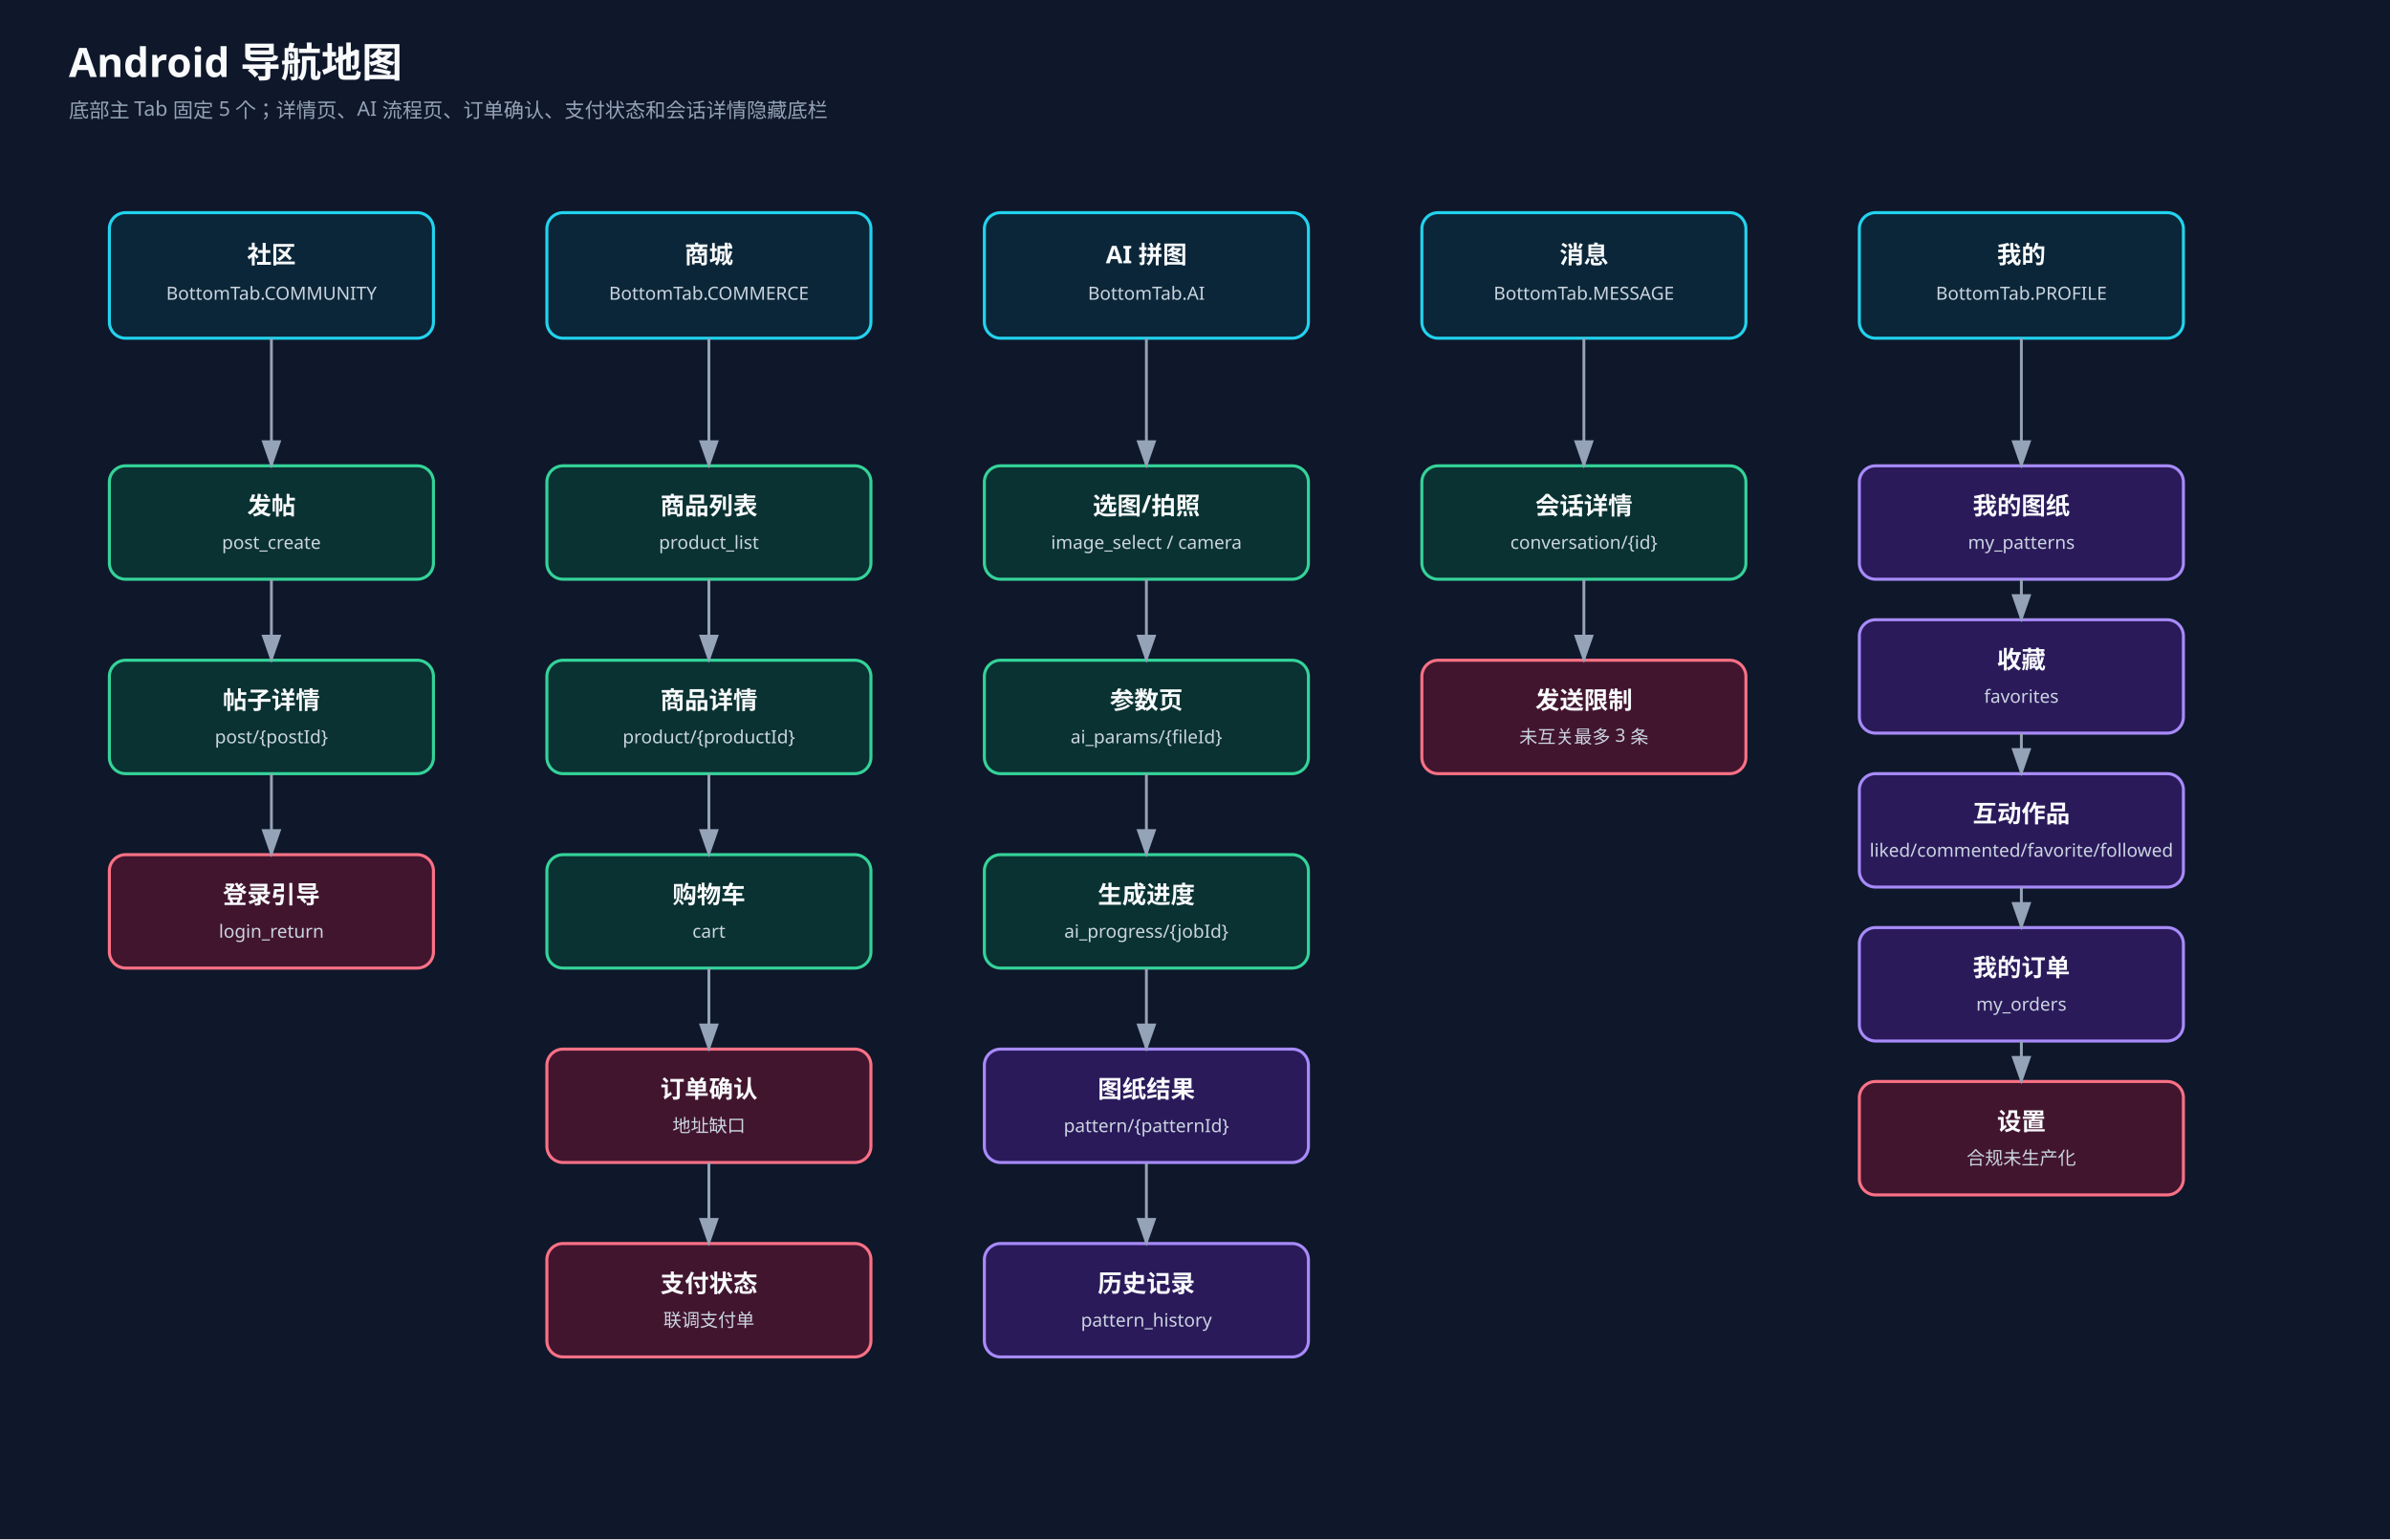
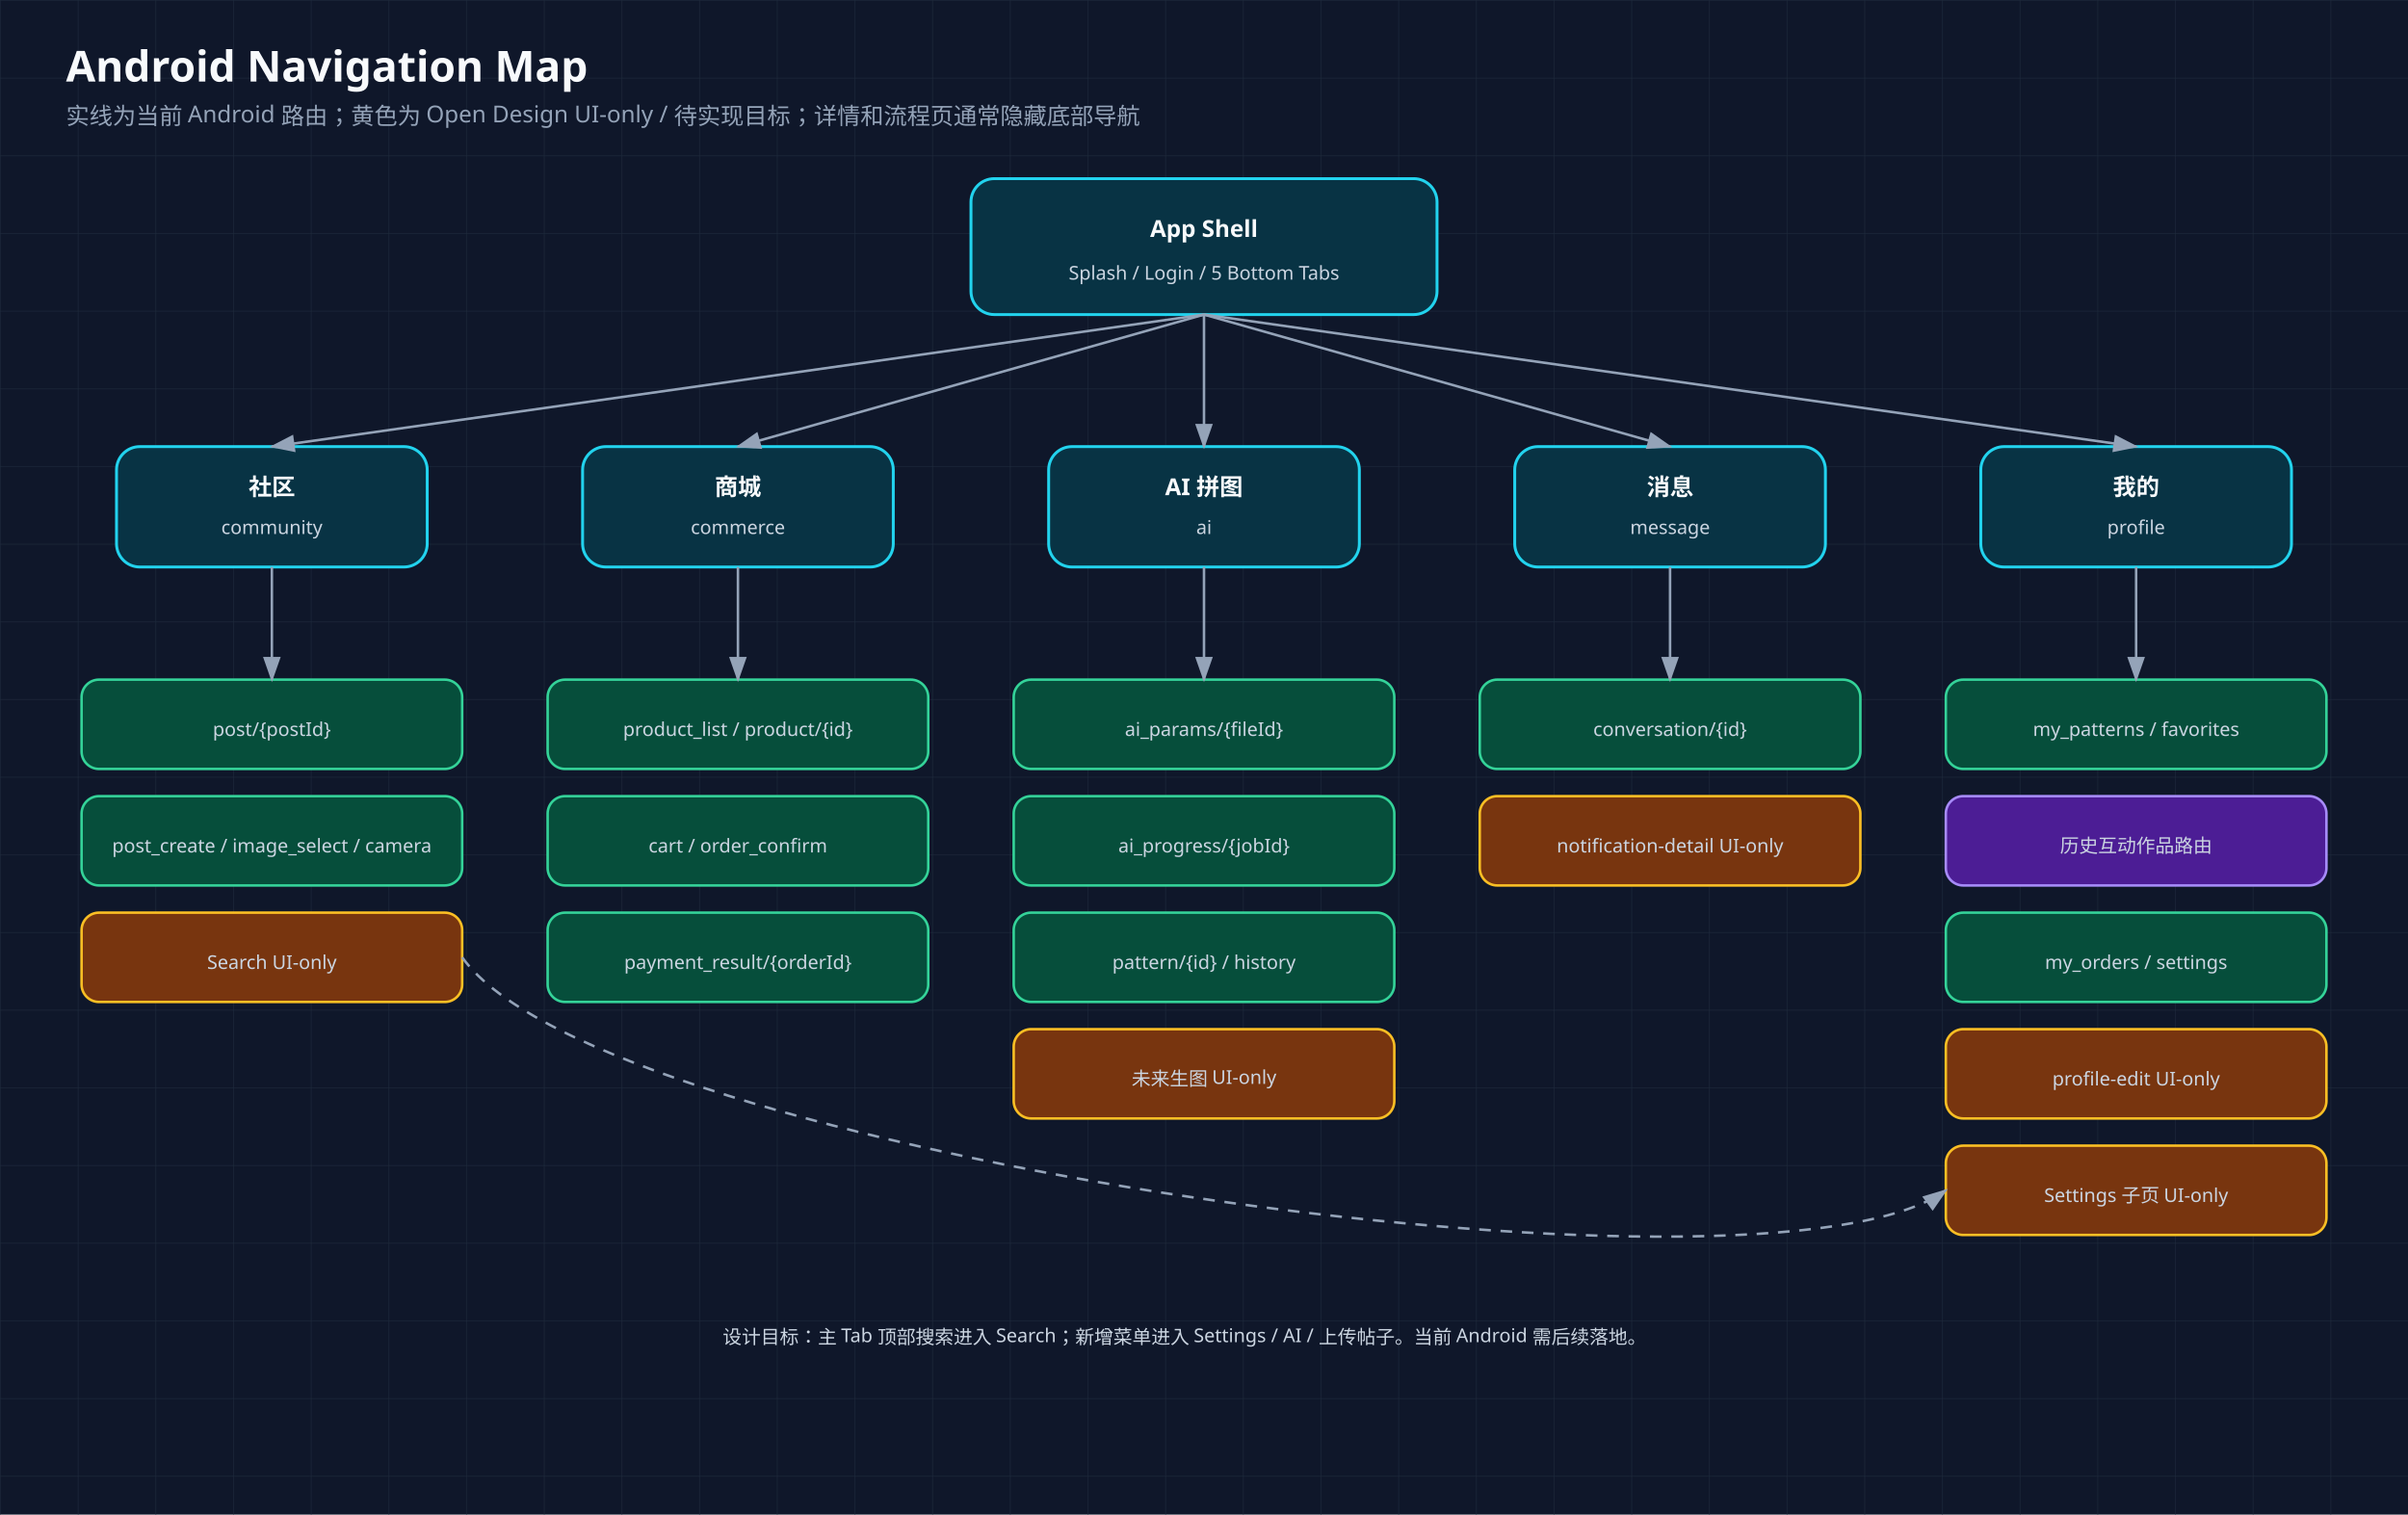
- <svg xmlns="http://www.w3.org/2000/svg" viewBox="0 0 1180 760">
+ <svg xmlns="http://www.w3.org/2000/svg" viewBox="0 0 1240 780">
  <defs>
+     <pattern id="grid" width="40" height="40" patternUnits="userSpaceOnUse">
+       <path d="M40 0 L0 0 0 40" fill="none" stroke="#1e293b" stroke-width="0.6" />
+     </pattern>
    <marker id="arrow" markerWidth="10" markerHeight="7" refX="9" refY="3.5" orient="auto">
      <polygon points="0 0,10 3.5,0 7" fill="#94a3b8" />
    </marker>
    <style>
-       text{font-family:"JetBrains Mono","Noto Sans SC","PingFang SC",sans-serif}
-       .bg{fill:#0f172a}.title{fill:#f8fafc;font-size:20px;font-weight:700}.note{fill:#94a3b8;font-size:10px}
-       .tab{fill:rgba(8,51,68,.55);stroke:#22d3ee;stroke-width:1.5}.flow{fill:rgba(6,78,59,.50);stroke:#34d399;stroke-width:1.5}
-       .guard{fill:rgba(136,19,55,.42);stroke:#fb7185;stroke-width:1.5}.asset{fill:rgba(76,29,149,.45);stroke:#a78bfa;stroke-width:1.5}
-       .label{fill:#f8fafc;font-size:12px;font-weight:700}.small{fill:#cbd5e1;font-size:9px}.line{fill:none;stroke:#94a3b8;stroke-width:1.4;marker-end:url(#arrow)}
+       text{font-family:'JetBrains Mono','Noto Sans SC','Microsoft YaHei',sans-serif}
+       .title{fill:#f8fafc;font-size:22px;font-weight:700}.note{fill:#94a3b8;font-size:12px}
+       .tab{fill:#083344;stroke:#22d3ee;rx:12;stroke-width:1.5}.route{fill:#064e3b;stroke:#34d399;rx:9;stroke-width:1.3}.ui{fill:#78350f;stroke:#fbbf24;rx:9;stroke-width:1.3}.legacy{fill:#4c1d95;stroke:#a78bfa;rx:9;stroke-width:1.3}
+       .label{fill:#f8fafc;font-size:12px;font-weight:700}.small{fill:#cbd5e1;font-size:9.8px}.line{stroke:#94a3b8;stroke-width:1.3;fill:none;marker-end:url(#arrow)}.dash{stroke-dasharray:6 5}
    </style>
  </defs>
-   <rect width="1180" height="760" class="bg" />
-   <text x="34" y="38" class="title">Android 导航地图</text>
-   <text x="34" y="58" class="note">底部主 Tab 固定 5 个；详情页、AI 流程页、订单确认、支付状态和会话详情隐藏底栏</text>
-   <rect x="54" y="105" width="160" height="62" rx="8" class="tab" />
-   <text x="134" y="130" text-anchor="middle" class="label">社区</text>
-   <text x="134" y="148" text-anchor="middle" class="small">BottomTab.COMMUNITY</text>
-   <rect x="270" y="105" width="160" height="62" rx="8" class="tab" />
-   <text x="350" y="130" text-anchor="middle" class="label">商城</text>
-   <text x="350" y="148" text-anchor="middle" class="small">BottomTab.COMMERCE</text>
-   <rect x="486" y="105" width="160" height="62" rx="8" class="tab" />
-   <text x="566" y="130" text-anchor="middle" class="label">AI 拼图</text>
-   <text x="566" y="148" text-anchor="middle" class="small">BottomTab.AI</text>
-   <rect x="702" y="105" width="160" height="62" rx="8" class="tab" />
-   <text x="782" y="130" text-anchor="middle" class="label">消息</text>
-   <text x="782" y="148" text-anchor="middle" class="small">BottomTab.MESSAGE</text>
-   <rect x="918" y="105" width="160" height="62" rx="8" class="tab" />
-   <text x="998" y="130" text-anchor="middle" class="label">我的</text>
-   <text x="998" y="148" text-anchor="middle" class="small">BottomTab.PROFILE</text>
-   <rect x="54" y="230" width="160" height="56" rx="8" class="flow" />
-   <text x="134" y="254" text-anchor="middle" class="label">发帖</text>
-   <text x="134" y="271" text-anchor="middle" class="small">post_create</text>
-   <rect x="54" y="326" width="160" height="56" rx="8" class="flow" />
-   <text x="134" y="350" text-anchor="middle" class="label">帖子详情</text>
-   <text x="134" y="367" text-anchor="middle" class="small">post/{postId}</text>
-   <rect x="54" y="422" width="160" height="56" rx="8" class="guard" />
-   <text x="134" y="446" text-anchor="middle" class="label">登录引导</text>
-   <text x="134" y="463" text-anchor="middle" class="small">login_return</text>
-   <rect x="270" y="230" width="160" height="56" rx="8" class="flow" />
-   <text x="350" y="254" text-anchor="middle" class="label">商品列表</text>
-   <text x="350" y="271" text-anchor="middle" class="small">product_list</text>
-   <rect x="270" y="326" width="160" height="56" rx="8" class="flow" />
-   <text x="350" y="350" text-anchor="middle" class="label">商品详情</text>
-   <text x="350" y="367" text-anchor="middle" class="small">product/{productId}</text>
-   <rect x="270" y="422" width="160" height="56" rx="8" class="flow" />
-   <text x="350" y="446" text-anchor="middle" class="label">购物车</text>
-   <text x="350" y="463" text-anchor="middle" class="small">cart</text>
-   <rect x="270" y="518" width="160" height="56" rx="8" class="guard" />
-   <text x="350" y="542" text-anchor="middle" class="label">订单确认</text>
-   <text x="350" y="559" text-anchor="middle" class="small">地址缺口</text>
-   <rect x="270" y="614" width="160" height="56" rx="8" class="guard" />
-   <text x="350" y="638" text-anchor="middle" class="label">支付状态</text>
-   <text x="350" y="655" text-anchor="middle" class="small">联调支付单</text>
-   <rect x="486" y="230" width="160" height="56" rx="8" class="flow" />
-   <text x="566" y="254" text-anchor="middle" class="label">选图/拍照</text>
-   <text x="566" y="271" text-anchor="middle" class="small">image_select / camera</text>
-   <rect x="486" y="326" width="160" height="56" rx="8" class="flow" />
-   <text x="566" y="350" text-anchor="middle" class="label">参数页</text>
-   <text x="566" y="367" text-anchor="middle" class="small">ai_params/{fileId}</text>
-   <rect x="486" y="422" width="160" height="56" rx="8" class="flow" />
-   <text x="566" y="446" text-anchor="middle" class="label">生成进度</text>
-   <text x="566" y="463" text-anchor="middle" class="small">ai_progress/{jobId}</text>
-   <rect x="486" y="518" width="160" height="56" rx="8" class="asset" />
-   <text x="566" y="542" text-anchor="middle" class="label">图纸结果</text>
-   <text x="566" y="559" text-anchor="middle" class="small">pattern/{patternId}</text>
-   <rect x="486" y="614" width="160" height="56" rx="8" class="asset" />
-   <text x="566" y="638" text-anchor="middle" class="label">历史记录</text>
-   <text x="566" y="655" text-anchor="middle" class="small">pattern_history</text>
-   <rect x="702" y="230" width="160" height="56" rx="8" class="flow" />
-   <text x="782" y="254" text-anchor="middle" class="label">会话详情</text>
-   <text x="782" y="271" text-anchor="middle" class="small">conversation/{id}</text>
-   <rect x="702" y="326" width="160" height="56" rx="8" class="guard" />
-   <text x="782" y="350" text-anchor="middle" class="label">发送限制</text>
-   <text x="782" y="367" text-anchor="middle" class="small">未互关最多 3 条</text>
-   <rect x="918" y="230" width="160" height="56" rx="8" class="asset" />
-   <text x="998" y="254" text-anchor="middle" class="label">我的图纸</text>
-   <text x="998" y="271" text-anchor="middle" class="small">my_patterns</text>
-   <rect x="918" y="306" width="160" height="56" rx="8" class="asset" />
-   <text x="998" y="330" text-anchor="middle" class="label">收藏</text>
-   <text x="998" y="347" text-anchor="middle" class="small">favorites</text>
-   <rect x="918" y="382" width="160" height="56" rx="8" class="asset" />
-   <text x="998" y="406" text-anchor="middle" class="label">互动作品</text>
-   <text x="998" y="423" text-anchor="middle" class="small">liked/commented/favorite/followed</text>
-   <rect x="918" y="458" width="160" height="56" rx="8" class="asset" />
-   <text x="998" y="482" text-anchor="middle" class="label">我的订单</text>
-   <text x="998" y="499" text-anchor="middle" class="small">my_orders</text>
-   <rect x="918" y="534" width="160" height="56" rx="8" class="guard" />
-   <text x="998" y="558" text-anchor="middle" class="label">设置</text>
-   <text x="998" y="575" text-anchor="middle" class="small">合规未生产化</text>
-   <path class="line" d="M134 167 L134 230" />
-   <path class="line" d="M134 286 L134 326" />
-   <path class="line" d="M134 382 L134 422" />
-   <path class="line" d="M350 167 L350 230" />
-   <path class="line" d="M350 286 L350 326" />
-   <path class="line" d="M350 382 L350 422" />
-   <path class="line" d="M350 478 L350 518" />
-   <path class="line" d="M350 574 L350 614" />
-   <path class="line" d="M566 167 L566 230" />
-   <path class="line" d="M566 286 L566 326" />
-   <path class="line" d="M566 382 L566 422" />
-   <path class="line" d="M566 478 L566 518" />
-   <path class="line" d="M566 574 L566 614" />
-   <path class="line" d="M782 167 L782 230" />
-   <path class="line" d="M782 286 L782 326" />
-   <path class="line" d="M998 167 L998 230" />
-   <path class="line" d="M998 286 L998 306" />
-   <path class="line" d="M998 362 L998 382" />
-   <path class="line" d="M998 438 L998 458" />
-   <path class="line" d="M998 514 L998 534" />
+   <rect width="1240" height="780" fill="#0f172a" />
+   <rect width="1240" height="780" fill="url(#grid)" />
+   <text x="34" y="42" class="title">Android Navigation Map</text>
+   <text x="34" y="64" class="note">实线为当前 Android 路由；黄色为 Open Design UI-only / 待实现目标；详情和流程页通常隐藏底部导航</text>
+   <rect x="500" y="92" width="240" height="70" class="tab" />
+   <text x="620" y="122" text-anchor="middle" class="label">App Shell</text>
+   <text x="620" y="144" text-anchor="middle" class="small">Splash / Login / 5 Bottom Tabs</text>
+   <g id="tabs">
+     <rect x="60" y="230" width="160" height="62" class="tab" />
+     <text x="140" y="255" text-anchor="middle" class="label">社区</text>
+     <text x="140" y="275" text-anchor="middle" class="small">community</text>
+     <rect x="300" y="230" width="160" height="62" class="tab" />
+     <text x="380" y="255" text-anchor="middle" class="label">商城</text>
+     <text x="380" y="275" text-anchor="middle" class="small">commerce</text>
+     <rect x="540" y="230" width="160" height="62" class="tab" />
+     <text x="620" y="255" text-anchor="middle" class="label">AI 拼图</text>
+     <text x="620" y="275" text-anchor="middle" class="small">ai</text>
+     <rect x="780" y="230" width="160" height="62" class="tab" />
+     <text x="860" y="255" text-anchor="middle" class="label">消息</text>
+     <text x="860" y="275" text-anchor="middle" class="small">message</text>
+     <rect x="1020" y="230" width="160" height="62" class="tab" />
+     <text x="1100" y="255" text-anchor="middle" class="label">我的</text>
+     <text x="1100" y="275" text-anchor="middle" class="small">profile</text>
+   </g>
+   <path d="M620 162 L140 230" class="line" />
+   <path d="M620 162 L380 230" class="line" />
+   <path d="M620 162 L620 230" class="line" />
+   <path d="M620 162 L860 230" class="line" />
+   <path d="M620 162 L1100 230" class="line" />
+   <g>
+     <rect x="42" y="350" width="196" height="46" class="route" />
+     <text x="140" y="379" text-anchor="middle" class="small">post/{postId}</text>
+     <rect x="42" y="410" width="196" height="46" class="route" />
+     <text x="140" y="439" text-anchor="middle" class="small">post_create / image_select / camera</text>
+     <rect x="42" y="470" width="196" height="46" class="ui" />
+     <text x="140" y="499" text-anchor="middle" class="small">Search UI-only</text>
+   </g>
+   <g>
+     <rect x="282" y="350" width="196" height="46" class="route" />
+     <text x="380" y="379" text-anchor="middle" class="small">product_list / product/{id}</text>
+     <rect x="282" y="410" width="196" height="46" class="route" />
+     <text x="380" y="439" text-anchor="middle" class="small">cart / order_confirm</text>
+     <rect x="282" y="470" width="196" height="46" class="route" />
+     <text x="380" y="499" text-anchor="middle" class="small">payment_result/{orderId}</text>
+   </g>
+   <g>
+     <rect x="522" y="350" width="196" height="46" class="route" />
+     <text x="620" y="379" text-anchor="middle" class="small">ai_params/{fileId}</text>
+     <rect x="522" y="410" width="196" height="46" class="route" />
+     <text x="620" y="439" text-anchor="middle" class="small">ai_progress/{jobId}</text>
+     <rect x="522" y="470" width="196" height="46" class="route" />
+     <text x="620" y="499" text-anchor="middle" class="small">pattern/{id} / history</text>
+     <rect x="522" y="530" width="196" height="46" class="ui" />
+     <text x="620" y="559" text-anchor="middle" class="small">未来生图 UI-only</text>
+   </g>
+   <g>
+     <rect x="762" y="350" width="196" height="46" class="route" />
+     <text x="860" y="379" text-anchor="middle" class="small">conversation/{id}</text>
+     <rect x="762" y="410" width="196" height="46" class="ui" />
+     <text x="860" y="439" text-anchor="middle" class="small">notification-detail UI-only</text>
+   </g>
+   <g>
+     <rect x="1002" y="350" width="196" height="46" class="route" />
+     <text x="1100" y="379" text-anchor="middle" class="small">my_patterns / favorites</text>
+     <rect x="1002" y="410" width="196" height="46" class="legacy" />
+     <text x="1100" y="439" text-anchor="middle" class="small">历史互动作品路由</text>
+     <rect x="1002" y="470" width="196" height="46" class="route" />
+     <text x="1100" y="499" text-anchor="middle" class="small">my_orders / settings</text>
+     <rect x="1002" y="530" width="196" height="46" class="ui" />
+     <text x="1100" y="559" text-anchor="middle" class="small">profile-edit UI-only</text>
+     <rect x="1002" y="590" width="196" height="46" class="ui" />
+     <text x="1100" y="619" text-anchor="middle" class="small">Settings 子页 UI-only</text>
+   </g>
+   <path d="M140 292 L140 350" class="line" />
+   <path d="M380 292 L380 350" class="line" />
+   <path d="M620 292 L620 350" class="line" />
+   <path d="M860 292 L860 350" class="line" />
+   <path d="M1100 292 L1100 350" class="line" />
+   <path d="M238 493 C310 595 910 680 1002 613" class="line dash" />
+   <text x="610" y="692" class="small" text-anchor="middle">设计目标：主 Tab 顶部搜索进入 Search；新增菜单进入 Settings / AI / 上传帖子。当前 Android 需后续落地。</text>
</svg>
